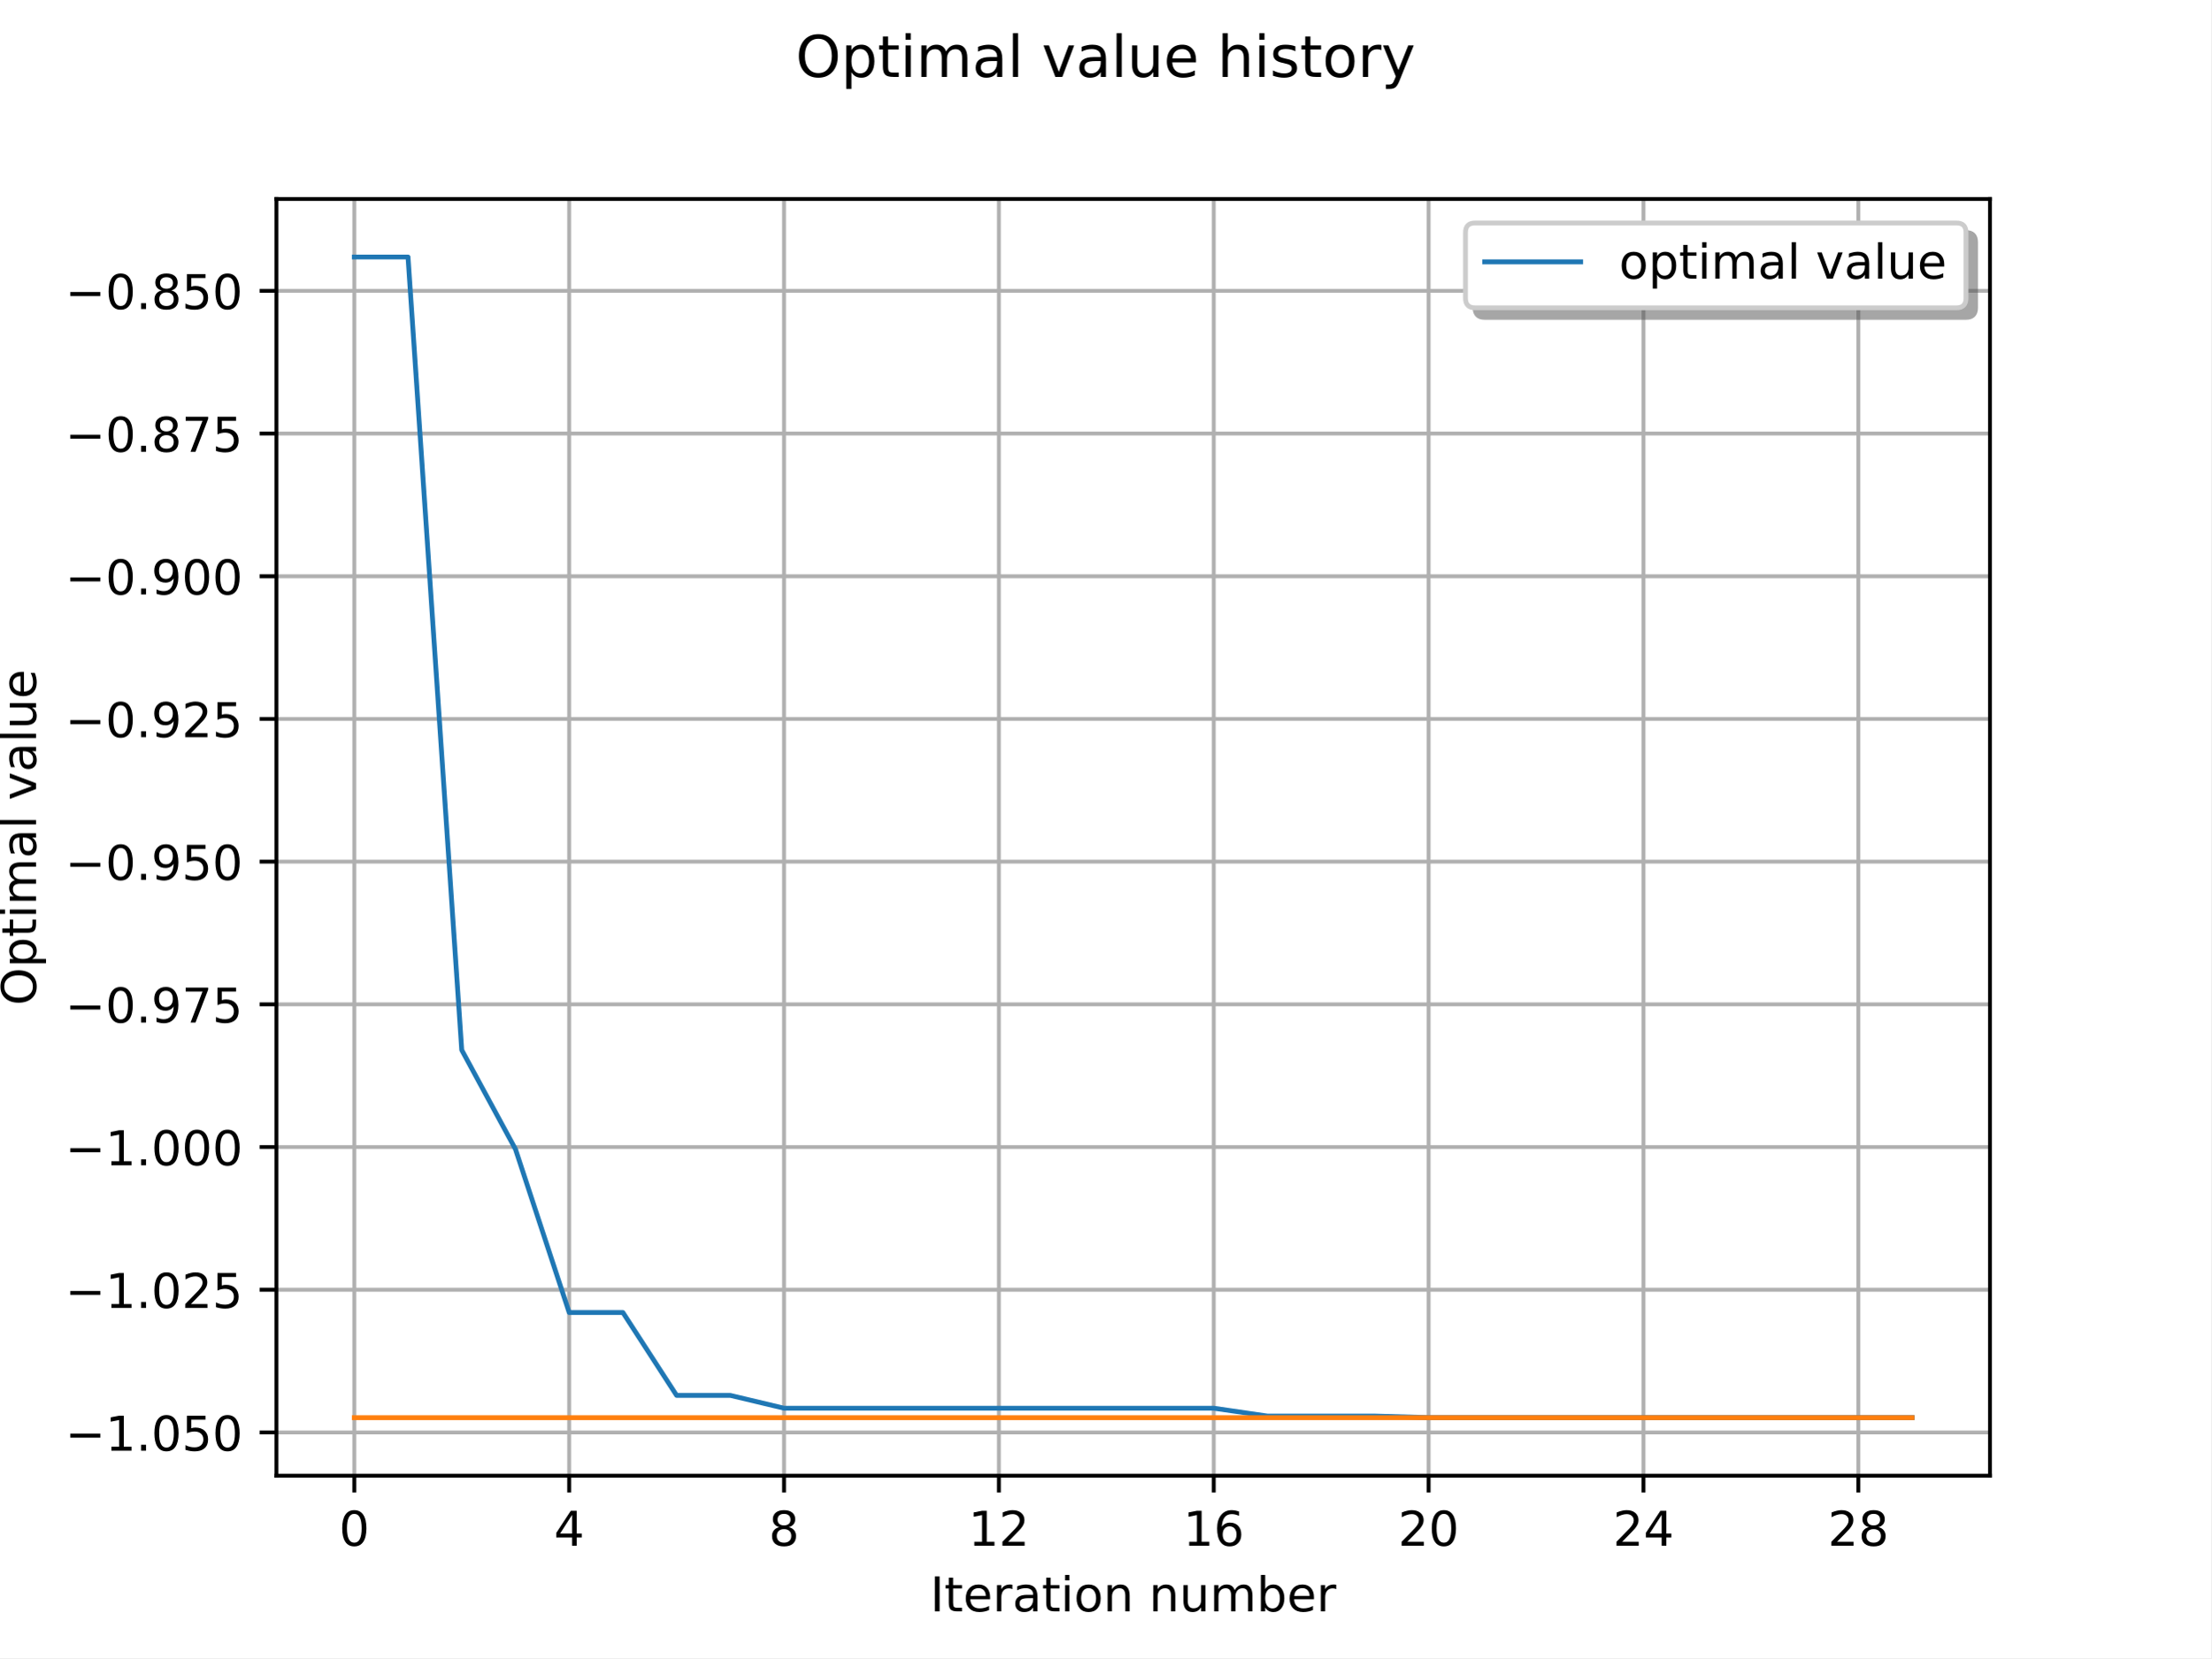
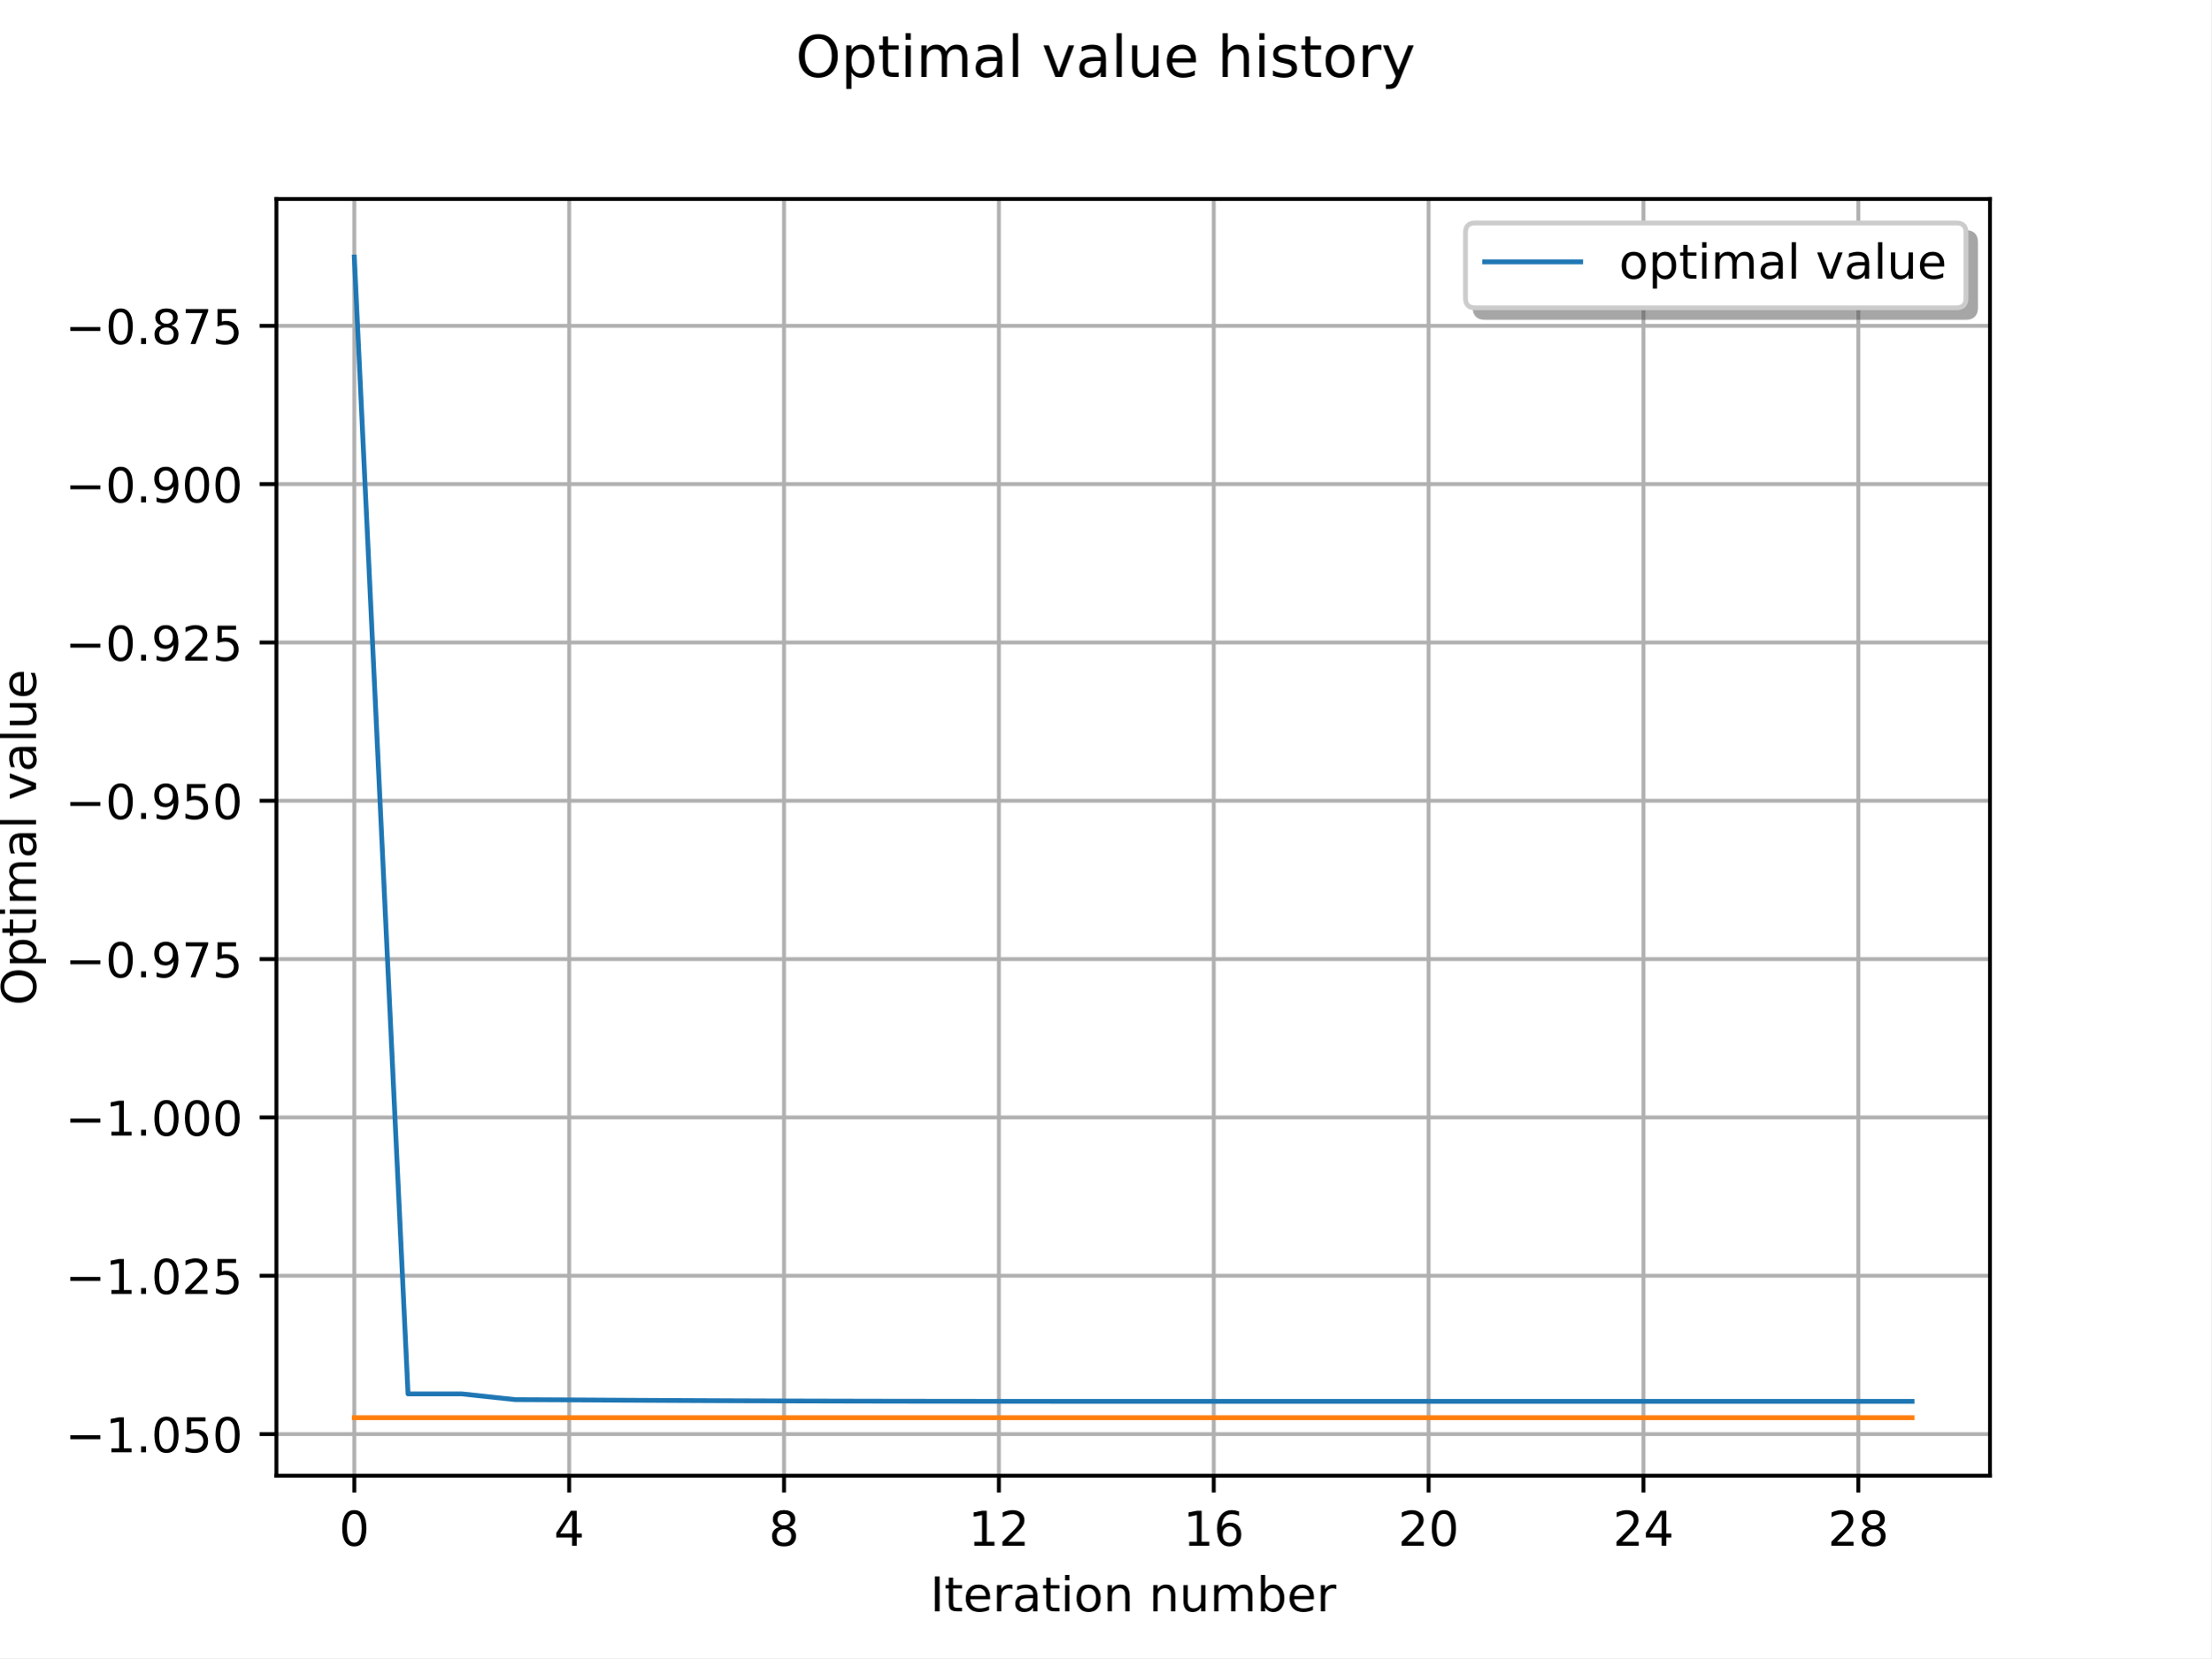
<svg xmlns="http://www.w3.org/2000/svg" xmlns:xlink="http://www.w3.org/1999/xlink" width="460.8pt" height="345.6pt" viewBox="0 0 460.8 345.6" version="1.1">
  <defs>
    <style type="text/css">*{stroke-linejoin: round; stroke-linecap: butt}</style>
  </defs>
  <g id="figure_1">
    <g id="patch_1">
      <path d="M 0 345.6  L 460.8 345.6  L 460.8 0  L 0 0  z " style="fill: #ffffff" />
    </g>
    <g id="axes_1">
      <g id="patch_2">
        <path d="M 57.6 307.584  L 414.72 307.584  L 414.72 41.472  L 57.6 41.472  z " style="fill: #ffffff" />
      </g>
      <g id="matplotlib.axis_1">
        <g id="xtick_1">
          <g id="line2d_1">
            <path d="M 73.833 307.584  L 73.833 41.472  " clip-path="url(#pece686282c)" style="fill: none; stroke: #b0b0b0; stroke-width: 0.8; stroke-linecap: square" />
          </g>
          <g id="line2d_2">
            <defs>
              <path id="m4a92d99fee" d="M 0 0  L 0 3.5  " style="stroke: #000000; stroke-width: 0.8" />
            </defs>
            <g>
              <use xlink:href="#m4a92d99fee" x="73.833" y="307.584" style="stroke: #000000; stroke-width: 0.8" />
            </g>
          </g>
          <g id="text_1">
            <g transform="translate(70.65148 322.1824) scale(0.1 -0.1)">
              <defs>
                <path id="DejaVuSans-30" d="M 2034 4250  Q 1547 4250 1301 3770  Q 1056 3291 1056 2328  Q 1056 1369 1301 889  Q 1547 409 2034 409  Q 2525 409 2770 889  Q 3016 1369 3016 2328  Q 3016 3291 2770 3770  Q 2525 4250 2034 4250  z M 2034 4750  Q 2819 4750 3233 4129  Q 3647 3509 3647 2328  Q 3647 1150 3233 529  Q 2819 -91 2034 -91  Q 1250 -91 836 529  Q 422 1150 422 2328  Q 422 3509 836 4129  Q 1250 4750 2034 4750  z " transform="scale(0.015625)" />
              </defs>
              <use xlink:href="#DejaVuSans-30" />
            </g>
          </g>
        </g>
        <g id="xtick_2">
          <g id="line2d_3">
            <path d="M 118.613 307.584  L 118.613 41.472  " clip-path="url(#pece686282c)" style="fill: none; stroke: #b0b0b0; stroke-width: 0.8; stroke-linecap: square" />
          </g>
          <g id="line2d_4">
            <g>
              <use xlink:href="#m4a92d99fee" x="118.613" y="307.584" style="stroke: #000000; stroke-width: 0.8" />
            </g>
          </g>
          <g id="text_2">
            <g transform="translate(115.4314 322.1824) scale(0.1 -0.1)">
              <defs>
                <path id="DejaVuSans-34" d="M 2419 4116  L 825 1625  L 2419 1625  L 2419 4116  z M 2253 4666  L 3047 4666  L 3047 1625  L 3713 1625  L 3713 1100  L 3047 1100  L 3047 0  L 2419 0  L 2419 1100  L 313 1100  L 313 1709  L 2253 4666  z " transform="scale(0.015625)" />
              </defs>
              <use xlink:href="#DejaVuSans-34" />
            </g>
          </g>
        </g>
        <g id="xtick_3">
          <g id="line2d_5">
            <path d="M 163.393 307.584  L 163.393 41.472  " clip-path="url(#pece686282c)" style="fill: none; stroke: #b0b0b0; stroke-width: 0.8; stroke-linecap: square" />
          </g>
          <g id="line2d_6">
            <g>
              <use xlink:href="#m4a92d99fee" x="163.393" y="307.584" style="stroke: #000000; stroke-width: 0.8" />
            </g>
          </g>
          <g id="text_3">
            <g transform="translate(160.2114 322.1824) scale(0.1 -0.1)">
              <defs>
                <path id="DejaVuSans-38" d="M 2034 2216  Q 1584 2216 1326 1975  Q 1069 1734 1069 1313  Q 1069 891 1326 650  Q 1584 409 2034 409  Q 2484 409 2743 651  Q 3003 894 3003 1313  Q 3003 1734 2745 1975  Q 2488 2216 2034 2216  z M 1403 2484  Q 997 2584 770 2862  Q 544 3141 544 3541  Q 544 4100 942 4425  Q 1341 4750 2034 4750  Q 2731 4750 3128 4425  Q 3525 4100 3525 3541  Q 3525 3141 3298 2862  Q 3072 2584 2669 2484  Q 3125 2378 3379 2068  Q 3634 1759 3634 1313  Q 3634 634 3220 271  Q 2806 -91 2034 -91  Q 1263 -91 848 271  Q 434 634 434 1313  Q 434 1759 690 2068  Q 947 2378 1403 2484  z M 1172 3481  Q 1172 3119 1398 2916  Q 1625 2713 2034 2713  Q 2441 2713 2670 2916  Q 2900 3119 2900 3481  Q 2900 3844 2670 4047  Q 2441 4250 2034 4250  Q 1625 4250 1398 4047  Q 1172 3844 1172 3481  z " transform="scale(0.015625)" />
              </defs>
              <use xlink:href="#DejaVuSans-38" />
            </g>
          </g>
        </g>
        <g id="xtick_4">
          <g id="line2d_7">
            <path d="M 208.173 307.584  L 208.173 41.472  " clip-path="url(#pece686282c)" style="fill: none; stroke: #b0b0b0; stroke-width: 0.8; stroke-linecap: square" />
          </g>
          <g id="line2d_8">
            <g>
              <use xlink:href="#m4a92d99fee" x="208.173" y="307.584" style="stroke: #000000; stroke-width: 0.8" />
            </g>
          </g>
          <g id="text_4">
            <g transform="translate(201.81 322.1824) scale(0.1 -0.1)">
              <defs>
                <path id="DejaVuSans-31" d="M 794 531  L 1825 531  L 1825 4091  L 703 3866  L 703 4441  L 1819 4666  L 2450 4666  L 2450 531  L 3481 531  L 3481 0  L 794 0  L 794 531  z " transform="scale(0.015625)" />
                <path id="DejaVuSans-32" d="M 1228 531  L 3431 531  L 3431 0  L 469 0  L 469 531  Q 828 903 1448 1529  Q 2069 2156 2228 2338  Q 2531 2678 2651 2914  Q 2772 3150 2772 3378  Q 2772 3750 2511 3984  Q 2250 4219 1831 4219  Q 1534 4219 1204 4116  Q 875 4013 500 3803  L 500 4441  Q 881 4594 1212 4672  Q 1544 4750 1819 4750  Q 2544 4750 2975 4387  Q 3406 4025 3406 3419  Q 3406 3131 3298 2873  Q 3191 2616 2906 2266  Q 2828 2175 2409 1742  Q 1991 1309 1228 531  z " transform="scale(0.015625)" />
              </defs>
              <use xlink:href="#DejaVuSans-31" />
              <use xlink:href="#DejaVuSans-32" transform="translate(63.62305 0)" />
            </g>
          </g>
        </g>
        <g id="xtick_5">
          <g id="line2d_9">
            <path d="M 252.952 307.584  L 252.952 41.472  " clip-path="url(#pece686282c)" style="fill: none; stroke: #b0b0b0; stroke-width: 0.8; stroke-linecap: square" />
          </g>
          <g id="line2d_10">
            <g>
              <use xlink:href="#m4a92d99fee" x="252.952" y="307.584" style="stroke: #000000; stroke-width: 0.8" />
            </g>
          </g>
          <g id="text_5">
            <g transform="translate(246.59 322.1824) scale(0.1 -0.1)">
              <defs>
                <path id="DejaVuSans-36" d="M 2113 2584  Q 1688 2584 1439 2293  Q 1191 2003 1191 1497  Q 1191 994 1439 701  Q 1688 409 2113 409  Q 2538 409 2786 701  Q 3034 994 3034 1497  Q 3034 2003 2786 2293  Q 2538 2584 2113 2584  z M 3366 4563  L 3366 3988  Q 3128 4100 2886 4159  Q 2644 4219 2406 4219  Q 1781 4219 1451 3797  Q 1122 3375 1075 2522  Q 1259 2794 1537 2939  Q 1816 3084 2150 3084  Q 2853 3084 3261 2657  Q 3669 2231 3669 1497  Q 3669 778 3244 343  Q 2819 -91 2113 -91  Q 1303 -91 875 529  Q 447 1150 447 2328  Q 447 3434 972 4092  Q 1497 4750 2381 4750  Q 2619 4750 2861 4703  Q 3103 4656 3366 4563  z " transform="scale(0.015625)" />
              </defs>
              <use xlink:href="#DejaVuSans-31" />
              <use xlink:href="#DejaVuSans-36" transform="translate(63.62305 0)" />
            </g>
          </g>
        </g>
        <g id="xtick_6">
          <g id="line2d_11">
            <path d="M 297.732 307.584  L 297.732 41.472  " clip-path="url(#pece686282c)" style="fill: none; stroke: #b0b0b0; stroke-width: 0.8; stroke-linecap: square" />
          </g>
          <g id="line2d_12">
            <g>
              <use xlink:href="#m4a92d99fee" x="297.732" y="307.584" style="stroke: #000000; stroke-width: 0.8" />
            </g>
          </g>
          <g id="text_6">
            <g transform="translate(291.3699 322.1824) scale(0.1 -0.1)">
              <use xlink:href="#DejaVuSans-32" />
              <use xlink:href="#DejaVuSans-30" transform="translate(63.62305 0)" />
            </g>
          </g>
        </g>
        <g id="xtick_7">
          <g id="line2d_13">
            <path d="M 342.512 307.584  L 342.512 41.472  " clip-path="url(#pece686282c)" style="fill: none; stroke: #b0b0b0; stroke-width: 0.8; stroke-linecap: square" />
          </g>
          <g id="line2d_14">
            <g>
              <use xlink:href="#m4a92d99fee" x="342.512" y="307.584" style="stroke: #000000; stroke-width: 0.8" />
            </g>
          </g>
          <g id="text_7">
            <g transform="translate(336.1499 322.1824) scale(0.1 -0.1)">
              <use xlink:href="#DejaVuSans-32" />
              <use xlink:href="#DejaVuSans-34" transform="translate(63.62305 0)" />
            </g>
          </g>
        </g>
        <g id="xtick_8">
          <g id="line2d_15">
            <path d="M 387.292 307.584  L 387.292 41.472  " clip-path="url(#pece686282c)" style="fill: none; stroke: #b0b0b0; stroke-width: 0.8; stroke-linecap: square" />
          </g>
          <g id="line2d_16">
            <g>
              <use xlink:href="#m4a92d99fee" x="387.292" y="307.584" style="stroke: #000000; stroke-width: 0.8" />
            </g>
          </g>
          <g id="text_8">
            <g transform="translate(380.9298 322.1824) scale(0.1 -0.1)">
              <use xlink:href="#DejaVuSans-32" />
              <use xlink:href="#DejaVuSans-38" transform="translate(63.62305 0)" />
            </g>
          </g>
        </g>
        <g id="text_9">
          <g transform="translate(193.8483 335.8606) scale(0.1 -0.1)">
            <defs>
              <path id="DejaVuSans-49" d="M 628 4666  L 1259 4666  L 1259 0  L 628 0  L 628 4666  z " transform="scale(0.015625)" />
              <path id="DejaVuSans-74" d="M 1172 4494  L 1172 3500  L 2356 3500  L 2356 3053  L 1172 3053  L 1172 1153  Q 1172 725 1289 603  Q 1406 481 1766 481  L 2356 481  L 2356 0  L 1766 0  Q 1100 0 847 248  Q 594 497 594 1153  L 594 3053  L 172 3053  L 172 3500  L 594 3500  L 594 4494  L 1172 4494  z " transform="scale(0.015625)" />
              <path id="DejaVuSans-65" d="M 3597 1894  L 3597 1613  L 953 1613  Q 991 1019 1311 708  Q 1631 397 2203 397  Q 2534 397 2845 478  Q 3156 559 3463 722  L 3463 178  Q 3153 47 2828 -22  Q 2503 -91 2169 -91  Q 1331 -91 842 396  Q 353 884 353 1716  Q 353 2575 817 3079  Q 1281 3584 2069 3584  Q 2775 3584 3186 3129  Q 3597 2675 3597 1894  z M 3022 2063  Q 3016 2534 2758 2815  Q 2500 3097 2075 3097  Q 1594 3097 1305 2825  Q 1016 2553 972 2059  L 3022 2063  z " transform="scale(0.015625)" />
              <path id="DejaVuSans-72" d="M 2631 2963  Q 2534 3019 2420 3045  Q 2306 3072 2169 3072  Q 1681 3072 1420 2755  Q 1159 2438 1159 1844  L 1159 0  L 581 0  L 581 3500  L 1159 3500  L 1159 2956  Q 1341 3275 1631 3429  Q 1922 3584 2338 3584  Q 2397 3584 2469 3576  Q 2541 3569 2628 3553  L 2631 2963  z " transform="scale(0.015625)" />
              <path id="DejaVuSans-61" d="M 2194 1759  Q 1497 1759 1228 1600  Q 959 1441 959 1056  Q 959 750 1161 570  Q 1363 391 1709 391  Q 2188 391 2477 730  Q 2766 1069 2766 1631  L 2766 1759  L 2194 1759  z M 3341 1997  L 3341 0  L 2766 0  L 2766 531  Q 2569 213 2275 61  Q 1981 -91 1556 -91  Q 1019 -91 701 211  Q 384 513 384 1019  Q 384 1609 779 1909  Q 1175 2209 1959 2209  L 2766 2209  L 2766 2266  Q 2766 2663 2505 2880  Q 2244 3097 1772 3097  Q 1472 3097 1187 3025  Q 903 2953 641 2809  L 641 3341  Q 956 3463 1253 3523  Q 1550 3584 1831 3584  Q 2591 3584 2966 3190  Q 3341 2797 3341 1997  z " transform="scale(0.015625)" />
              <path id="DejaVuSans-69" d="M 603 3500  L 1178 3500  L 1178 0  L 603 0  L 603 3500  z M 603 4863  L 1178 4863  L 1178 4134  L 603 4134  L 603 4863  z " transform="scale(0.015625)" />
              <path id="DejaVuSans-6f" d="M 1959 3097  Q 1497 3097 1228 2736  Q 959 2375 959 1747  Q 959 1119 1226 758  Q 1494 397 1959 397  Q 2419 397 2687 759  Q 2956 1122 2956 1747  Q 2956 2369 2687 2733  Q 2419 3097 1959 3097  z M 1959 3584  Q 2709 3584 3137 3096  Q 3566 2609 3566 1747  Q 3566 888 3137 398  Q 2709 -91 1959 -91  Q 1206 -91 779 398  Q 353 888 353 1747  Q 353 2609 779 3096  Q 1206 3584 1959 3584  z " transform="scale(0.015625)" />
              <path id="DejaVuSans-6e" d="M 3513 2113  L 3513 0  L 2938 0  L 2938 2094  Q 2938 2591 2744 2837  Q 2550 3084 2163 3084  Q 1697 3084 1428 2787  Q 1159 2491 1159 1978  L 1159 0  L 581 0  L 581 3500  L 1159 3500  L 1159 2956  Q 1366 3272 1645 3428  Q 1925 3584 2291 3584  Q 2894 3584 3203 3211  Q 3513 2838 3513 2113  z " transform="scale(0.015625)" />
              <path id="DejaVuSans-20" transform="scale(0.015625)" />
              <path id="DejaVuSans-75" d="M 544 1381  L 544 3500  L 1119 3500  L 1119 1403  Q 1119 906 1312 657  Q 1506 409 1894 409  Q 2359 409 2629 706  Q 2900 1003 2900 1516  L 2900 3500  L 3475 3500  L 3475 0  L 2900 0  L 2900 538  Q 2691 219 2414 64  Q 2138 -91 1772 -91  Q 1169 -91 856 284  Q 544 659 544 1381  z M 1991 3584  L 1991 3584  z " transform="scale(0.015625)" />
              <path id="DejaVuSans-6d" d="M 3328 2828  Q 3544 3216 3844 3400  Q 4144 3584 4550 3584  Q 5097 3584 5394 3201  Q 5691 2819 5691 2113  L 5691 0  L 5113 0  L 5113 2094  Q 5113 2597 4934 2840  Q 4756 3084 4391 3084  Q 3944 3084 3684 2787  Q 3425 2491 3425 1978  L 3425 0  L 2847 0  L 2847 2094  Q 2847 2600 2669 2842  Q 2491 3084 2119 3084  Q 1678 3084 1418 2786  Q 1159 2488 1159 1978  L 1159 0  L 581 0  L 581 3500  L 1159 3500  L 1159 2956  Q 1356 3278 1631 3431  Q 1906 3584 2284 3584  Q 2666 3584 2933 3390  Q 3200 3197 3328 2828  z " transform="scale(0.015625)" />
              <path id="DejaVuSans-62" d="M 3116 1747  Q 3116 2381 2855 2742  Q 2594 3103 2138 3103  Q 1681 3103 1420 2742  Q 1159 2381 1159 1747  Q 1159 1113 1420 752  Q 1681 391 2138 391  Q 2594 391 2855 752  Q 3116 1113 3116 1747  z M 1159 2969  Q 1341 3281 1617 3432  Q 1894 3584 2278 3584  Q 2916 3584 3314 3078  Q 3713 2572 3713 1747  Q 3713 922 3314 415  Q 2916 -91 2278 -91  Q 1894 -91 1617 61  Q 1341 213 1159 525  L 1159 0  L 581 0  L 581 4863  L 1159 4863  L 1159 2969  z " transform="scale(0.015625)" />
            </defs>
            <use xlink:href="#DejaVuSans-49" />
            <use xlink:href="#DejaVuSans-74" transform="translate(29.49219 0)" />
            <use xlink:href="#DejaVuSans-65" transform="translate(68.70117 0)" />
            <use xlink:href="#DejaVuSans-72" transform="translate(130.2246 0)" />
            <use xlink:href="#DejaVuSans-61" transform="translate(171.3379 0)" />
            <use xlink:href="#DejaVuSans-74" transform="translate(232.6172 0)" />
            <use xlink:href="#DejaVuSans-69" transform="translate(271.8262 0)" />
            <use xlink:href="#DejaVuSans-6f" transform="translate(299.6094 0)" />
            <use xlink:href="#DejaVuSans-6e" transform="translate(360.791 0)" />
            <use xlink:href="#DejaVuSans-20" transform="translate(424.1699 0)" />
            <use xlink:href="#DejaVuSans-6e" transform="translate(455.957 0)" />
            <use xlink:href="#DejaVuSans-75" transform="translate(519.3359 0)" />
            <use xlink:href="#DejaVuSans-6d" transform="translate(582.7148 0)" />
            <use xlink:href="#DejaVuSans-62" transform="translate(680.127 0)" />
            <use xlink:href="#DejaVuSans-65" transform="translate(743.6035 0)" />
            <use xlink:href="#DejaVuSans-72" transform="translate(805.127 0)" />
          </g>
        </g>
      </g>
      <g id="matplotlib.axis_2">
        <g id="ytick_1">
          <g id="line2d_17">
-             <path d="M 57.6 298.57  L 414.72 298.57  " clip-path="url(#pece686282c)" style="fill: none; stroke: #b0b0b0; stroke-width: 0.8; stroke-linecap: square" />
+             <path d="M 57.6 298.907  L 414.72 298.907  " clip-path="url(#pece686282c)" style="fill: none; stroke: #b0b0b0; stroke-width: 0.8; stroke-linecap: square" />
          </g>
          <g id="line2d_18">
            <defs>
              <path id="mb3cb5c074b" d="M 0 0  L -3.5 0  " style="stroke: #000000; stroke-width: 0.8" />
            </defs>
            <g>
-               <use xlink:href="#mb3cb5c074b" x="57.6" y="298.57" style="stroke: #000000; stroke-width: 0.8" />
+               <use xlink:href="#mb3cb5c074b" x="57.6" y="298.907" style="stroke: #000000; stroke-width: 0.8" />
            </g>
          </g>
          <g id="text_10">
-             <g transform="translate(13.59219 302.3692) scale(0.1 -0.1)">
+             <g transform="translate(13.59219 302.7065) scale(0.1 -0.1)">
              <defs>
                <path id="DejaVuSans-2212" d="M 678 2272  L 4684 2272  L 4684 1741  L 678 1741  L 678 2272  z " transform="scale(0.015625)" />
                <path id="DejaVuSans-2e" d="M 684 794  L 1344 794  L 1344 0  L 684 0  L 684 794  z " transform="scale(0.015625)" />
                <path id="DejaVuSans-35" d="M 691 4666  L 3169 4666  L 3169 4134  L 1269 4134  L 1269 2991  Q 1406 3038 1543 3061  Q 1681 3084 1819 3084  Q 2600 3084 3056 2656  Q 3513 2228 3513 1497  Q 3513 744 3044 326  Q 2575 -91 1722 -91  Q 1428 -91 1123 -41  Q 819 9 494 109  L 494 744  Q 775 591 1075 516  Q 1375 441 1709 441  Q 2250 441 2565 725  Q 2881 1009 2881 1497  Q 2881 1984 2565 2268  Q 2250 2553 1709 2553  Q 1456 2553 1204 2497  Q 953 2441 691 2322  L 691 4666  z " transform="scale(0.015625)" />
              </defs>
              <use xlink:href="#DejaVuSans-2212" />
              <use xlink:href="#DejaVuSans-31" transform="translate(83.78906 0)" />
              <use xlink:href="#DejaVuSans-2e" transform="translate(147.4121 0)" />
              <use xlink:href="#DejaVuSans-30" transform="translate(179.1992 0)" />
              <use xlink:href="#DejaVuSans-35" transform="translate(242.8223 0)" />
              <use xlink:href="#DejaVuSans-30" transform="translate(306.4453 0)" />
            </g>
          </g>
        </g>
        <g id="ytick_2">
          <g id="line2d_19">
-             <path d="M 57.6 268.825  L 414.72 268.825  " clip-path="url(#pece686282c)" style="fill: none; stroke: #b0b0b0; stroke-width: 0.8; stroke-linecap: square" />
+             <path d="M 57.6 265.907  L 414.72 265.907  " clip-path="url(#pece686282c)" style="fill: none; stroke: #b0b0b0; stroke-width: 0.8; stroke-linecap: square" />
          </g>
          <g id="line2d_20">
            <g>
-               <use xlink:href="#mb3cb5c074b" x="57.6" y="268.825" style="stroke: #000000; stroke-width: 0.8" />
+               <use xlink:href="#mb3cb5c074b" x="57.6" y="265.907" style="stroke: #000000; stroke-width: 0.8" />
            </g>
          </g>
          <g id="text_11">
-             <g transform="translate(13.59219 272.6247) scale(0.1 -0.1)">
+             <g transform="translate(13.59219 269.7063) scale(0.1 -0.1)">
              <use xlink:href="#DejaVuSans-2212" />
              <use xlink:href="#DejaVuSans-31" transform="translate(83.78906 0)" />
              <use xlink:href="#DejaVuSans-2e" transform="translate(147.4121 0)" />
              <use xlink:href="#DejaVuSans-30" transform="translate(179.1992 0)" />
              <use xlink:href="#DejaVuSans-32" transform="translate(242.8223 0)" />
              <use xlink:href="#DejaVuSans-35" transform="translate(306.4453 0)" />
            </g>
          </g>
        </g>
        <g id="ytick_3">
          <g id="line2d_21">
-             <path d="M 57.6 239.081  L 414.72 239.081  " clip-path="url(#pece686282c)" style="fill: none; stroke: #b0b0b0; stroke-width: 0.8; stroke-linecap: square" />
+             <path d="M 57.6 232.907  L 414.72 232.907  " clip-path="url(#pece686282c)" style="fill: none; stroke: #b0b0b0; stroke-width: 0.8; stroke-linecap: square" />
          </g>
          <g id="line2d_22">
            <g>
-               <use xlink:href="#mb3cb5c074b" x="57.6" y="239.081" style="stroke: #000000; stroke-width: 0.8" />
+               <use xlink:href="#mb3cb5c074b" x="57.6" y="232.907" style="stroke: #000000; stroke-width: 0.8" />
            </g>
          </g>
          <g id="text_12">
-             <g transform="translate(13.59219 242.8802) scale(0.1 -0.1)">
+             <g transform="translate(13.59219 236.7061) scale(0.1 -0.1)">
              <use xlink:href="#DejaVuSans-2212" />
              <use xlink:href="#DejaVuSans-31" transform="translate(83.78906 0)" />
              <use xlink:href="#DejaVuSans-2e" transform="translate(147.4121 0)" />
              <use xlink:href="#DejaVuSans-30" transform="translate(179.1992 0)" />
              <use xlink:href="#DejaVuSans-30" transform="translate(242.8223 0)" />
              <use xlink:href="#DejaVuSans-30" transform="translate(306.4453 0)" />
            </g>
          </g>
        </g>
        <g id="ytick_4">
          <g id="line2d_23">
-             <path d="M 57.6 209.336  L 414.72 209.336  " clip-path="url(#pece686282c)" style="fill: none; stroke: #b0b0b0; stroke-width: 0.8; stroke-linecap: square" />
+             <path d="M 57.6 199.907  L 414.72 199.907  " clip-path="url(#pece686282c)" style="fill: none; stroke: #b0b0b0; stroke-width: 0.8; stroke-linecap: square" />
          </g>
          <g id="line2d_24">
            <g>
-               <use xlink:href="#mb3cb5c074b" x="57.6" y="209.336" style="stroke: #000000; stroke-width: 0.8" />
+               <use xlink:href="#mb3cb5c074b" x="57.6" y="199.907" style="stroke: #000000; stroke-width: 0.8" />
            </g>
          </g>
          <g id="text_13">
-             <g transform="translate(13.59219 213.1357) scale(0.1 -0.1)">
+             <g transform="translate(13.59219 203.706) scale(0.1 -0.1)">
              <defs>
                <path id="DejaVuSans-39" d="M 703 97  L 703 672  Q 941 559 1184 500  Q 1428 441 1663 441  Q 2288 441 2617 861  Q 2947 1281 2994 2138  Q 2813 1869 2534 1725  Q 2256 1581 1919 1581  Q 1219 1581 811 2004  Q 403 2428 403 3163  Q 403 3881 828 4315  Q 1253 4750 1959 4750  Q 2769 4750 3195 4129  Q 3622 3509 3622 2328  Q 3622 1225 3098 567  Q 2575 -91 1691 -91  Q 1453 -91 1209 -44  Q 966 3 703 97  z M 1959 2075  Q 2384 2075 2632 2365  Q 2881 2656 2881 3163  Q 2881 3666 2632 3958  Q 2384 4250 1959 4250  Q 1534 4250 1286 3958  Q 1038 3666 1038 3163  Q 1038 2656 1286 2365  Q 1534 2075 1959 2075  z " transform="scale(0.015625)" />
                <path id="DejaVuSans-37" d="M 525 4666  L 3525 4666  L 3525 4397  L 1831 0  L 1172 0  L 2766 4134  L 525 4134  L 525 4666  z " transform="scale(0.015625)" />
              </defs>
              <use xlink:href="#DejaVuSans-2212" />
              <use xlink:href="#DejaVuSans-30" transform="translate(83.78906 0)" />
              <use xlink:href="#DejaVuSans-2e" transform="translate(147.4121 0)" />
              <use xlink:href="#DejaVuSans-39" transform="translate(179.1992 0)" />
              <use xlink:href="#DejaVuSans-37" transform="translate(242.8223 0)" />
              <use xlink:href="#DejaVuSans-35" transform="translate(306.4453 0)" />
            </g>
          </g>
        </g>
        <g id="ytick_5">
          <g id="line2d_25">
-             <path d="M 57.6 179.592  L 414.72 179.592  " clip-path="url(#pece686282c)" style="fill: none; stroke: #b0b0b0; stroke-width: 0.8; stroke-linecap: square" />
+             <path d="M 57.6 166.907  L 414.72 166.907  " clip-path="url(#pece686282c)" style="fill: none; stroke: #b0b0b0; stroke-width: 0.8; stroke-linecap: square" />
          </g>
          <g id="line2d_26">
            <g>
-               <use xlink:href="#mb3cb5c074b" x="57.6" y="179.592" style="stroke: #000000; stroke-width: 0.8" />
+               <use xlink:href="#mb3cb5c074b" x="57.6" y="166.907" style="stroke: #000000; stroke-width: 0.8" />
            </g>
          </g>
          <g id="text_14">
-             <g transform="translate(13.59219 183.3912) scale(0.1 -0.1)">
+             <g transform="translate(13.59219 170.7058) scale(0.1 -0.1)">
              <use xlink:href="#DejaVuSans-2212" />
              <use xlink:href="#DejaVuSans-30" transform="translate(83.78906 0)" />
              <use xlink:href="#DejaVuSans-2e" transform="translate(147.4121 0)" />
              <use xlink:href="#DejaVuSans-39" transform="translate(179.1992 0)" />
              <use xlink:href="#DejaVuSans-35" transform="translate(242.8223 0)" />
              <use xlink:href="#DejaVuSans-30" transform="translate(306.4453 0)" />
            </g>
          </g>
        </g>
        <g id="ytick_6">
          <g id="line2d_27">
-             <path d="M 57.6 149.847  L 414.72 149.847  " clip-path="url(#pece686282c)" style="fill: none; stroke: #b0b0b0; stroke-width: 0.8; stroke-linecap: square" />
+             <path d="M 57.6 133.906  L 414.72 133.906  " clip-path="url(#pece686282c)" style="fill: none; stroke: #b0b0b0; stroke-width: 0.8; stroke-linecap: square" />
          </g>
          <g id="line2d_28">
            <g>
-               <use xlink:href="#mb3cb5c074b" x="57.6" y="149.847" style="stroke: #000000; stroke-width: 0.8" />
+               <use xlink:href="#mb3cb5c074b" x="57.6" y="133.906" style="stroke: #000000; stroke-width: 0.8" />
            </g>
          </g>
          <g id="text_15">
-             <g transform="translate(13.59219 153.6467) scale(0.1 -0.1)">
+             <g transform="translate(13.59219 137.7056) scale(0.1 -0.1)">
              <use xlink:href="#DejaVuSans-2212" />
              <use xlink:href="#DejaVuSans-30" transform="translate(83.78906 0)" />
              <use xlink:href="#DejaVuSans-2e" transform="translate(147.4121 0)" />
              <use xlink:href="#DejaVuSans-39" transform="translate(179.1992 0)" />
              <use xlink:href="#DejaVuSans-32" transform="translate(242.8223 0)" />
              <use xlink:href="#DejaVuSans-35" transform="translate(306.4453 0)" />
            </g>
          </g>
        </g>
        <g id="ytick_7">
          <g id="line2d_29">
-             <path d="M 57.6 120.103  L 414.72 120.103  " clip-path="url(#pece686282c)" style="fill: none; stroke: #b0b0b0; stroke-width: 0.8; stroke-linecap: square" />
+             <path d="M 57.6 100.906  L 414.72 100.906  " clip-path="url(#pece686282c)" style="fill: none; stroke: #b0b0b0; stroke-width: 0.8; stroke-linecap: square" />
          </g>
          <g id="line2d_30">
            <g>
-               <use xlink:href="#mb3cb5c074b" x="57.6" y="120.103" style="stroke: #000000; stroke-width: 0.8" />
+               <use xlink:href="#mb3cb5c074b" x="57.6" y="100.906" style="stroke: #000000; stroke-width: 0.8" />
            </g>
          </g>
          <g id="text_16">
-             <g transform="translate(13.59219 123.9022) scale(0.1 -0.1)">
+             <g transform="translate(13.59219 104.7054) scale(0.1 -0.1)">
              <use xlink:href="#DejaVuSans-2212" />
              <use xlink:href="#DejaVuSans-30" transform="translate(83.78906 0)" />
              <use xlink:href="#DejaVuSans-2e" transform="translate(147.4121 0)" />
              <use xlink:href="#DejaVuSans-39" transform="translate(179.1992 0)" />
              <use xlink:href="#DejaVuSans-30" transform="translate(242.8223 0)" />
              <use xlink:href="#DejaVuSans-30" transform="translate(306.4453 0)" />
            </g>
          </g>
        </g>
        <g id="ytick_8">
          <g id="line2d_31">
-             <path d="M 57.6 90.358  L 414.72 90.358  " clip-path="url(#pece686282c)" style="fill: none; stroke: #b0b0b0; stroke-width: 0.8; stroke-linecap: square" />
+             <path d="M 57.6 67.906  L 414.72 67.906  " clip-path="url(#pece686282c)" style="fill: none; stroke: #b0b0b0; stroke-width: 0.8; stroke-linecap: square" />
          </g>
          <g id="line2d_32">
            <g>
-               <use xlink:href="#mb3cb5c074b" x="57.6" y="90.358" style="stroke: #000000; stroke-width: 0.8" />
+               <use xlink:href="#mb3cb5c074b" x="57.6" y="67.906" style="stroke: #000000; stroke-width: 0.8" />
            </g>
          </g>
          <g id="text_17">
-             <g transform="translate(13.59219 94.15767) scale(0.1 -0.1)">
+             <g transform="translate(13.59219 71.70526) scale(0.1 -0.1)">
              <use xlink:href="#DejaVuSans-2212" />
              <use xlink:href="#DejaVuSans-30" transform="translate(83.78906 0)" />
              <use xlink:href="#DejaVuSans-2e" transform="translate(147.4121 0)" />
              <use xlink:href="#DejaVuSans-38" transform="translate(179.1992 0)" />
              <use xlink:href="#DejaVuSans-37" transform="translate(242.8223 0)" />
              <use xlink:href="#DejaVuSans-35" transform="translate(306.4453 0)" />
            </g>
          </g>
        </g>
-         <g id="ytick_9">
-           <g id="line2d_33">
-             <path d="M 57.6 60.614  L 414.72 60.614  " clip-path="url(#pece686282c)" style="fill: none; stroke: #b0b0b0; stroke-width: 0.8; stroke-linecap: square" />
-           </g>
-           <g id="line2d_34">
-             <g>
-               <use xlink:href="#mb3cb5c074b" x="57.6" y="60.614" style="stroke: #000000; stroke-width: 0.8" />
-             </g>
-           </g>
-           <g id="text_18">
-             <g transform="translate(13.59219 64.41318) scale(0.1 -0.1)">
-               <use xlink:href="#DejaVuSans-2212" />
-               <use xlink:href="#DejaVuSans-30" transform="translate(83.78906 0)" />
-               <use xlink:href="#DejaVuSans-2e" transform="translate(147.4121 0)" />
-               <use xlink:href="#DejaVuSans-38" transform="translate(179.1992 0)" />
-               <use xlink:href="#DejaVuSans-35" transform="translate(242.8223 0)" />
-               <use xlink:href="#DejaVuSans-30" transform="translate(306.4453 0)" />
-             </g>
-           </g>
-         </g>
-         <g id="text_19">
+         <g id="text_18">
          <g transform="translate(7.5125 209.5577) rotate(-90) scale(0.1 -0.1)">
            <defs>
              <path id="DejaVuSans-4f" d="M 2522 4238  Q 1834 4238 1429 3725  Q 1025 3213 1025 2328  Q 1025 1447 1429 934  Q 1834 422 2522 422  Q 3209 422 3611 934  Q 4013 1447 4013 2328  Q 4013 3213 3611 3725  Q 3209 4238 2522 4238  z M 2522 4750  Q 3503 4750 4090 4092  Q 4678 3434 4678 2328  Q 4678 1225 4090 567  Q 3503 -91 2522 -91  Q 1538 -91 948 565  Q 359 1222 359 2328  Q 359 3434 948 4092  Q 1538 4750 2522 4750  z " transform="scale(0.015625)" />
              <path id="DejaVuSans-70" d="M 1159 525  L 1159 -1331  L 581 -1331  L 581 3500  L 1159 3500  L 1159 2969  Q 1341 3281 1617 3432  Q 1894 3584 2278 3584  Q 2916 3584 3314 3078  Q 3713 2572 3713 1747  Q 3713 922 3314 415  Q 2916 -91 2278 -91  Q 1894 -91 1617 61  Q 1341 213 1159 525  z M 3116 1747  Q 3116 2381 2855 2742  Q 2594 3103 2138 3103  Q 1681 3103 1420 2742  Q 1159 2381 1159 1747  Q 1159 1113 1420 752  Q 1681 391 2138 391  Q 2594 391 2855 752  Q 3116 1113 3116 1747  z " transform="scale(0.015625)" />
              <path id="DejaVuSans-6c" d="M 603 4863  L 1178 4863  L 1178 0  L 603 0  L 603 4863  z " transform="scale(0.015625)" />
              <path id="DejaVuSans-76" d="M 191 3500  L 800 3500  L 1894 563  L 2988 3500  L 3597 3500  L 2284 0  L 1503 0  L 191 3500  z " transform="scale(0.015625)" />
            </defs>
            <use xlink:href="#DejaVuSans-4f" />
            <use xlink:href="#DejaVuSans-70" transform="translate(78.71094 0)" />
            <use xlink:href="#DejaVuSans-74" transform="translate(142.1875 0)" />
            <use xlink:href="#DejaVuSans-69" transform="translate(181.3965 0)" />
            <use xlink:href="#DejaVuSans-6d" transform="translate(209.1797 0)" />
            <use xlink:href="#DejaVuSans-61" transform="translate(306.5918 0)" />
            <use xlink:href="#DejaVuSans-6c" transform="translate(367.8711 0)" />
            <use xlink:href="#DejaVuSans-20" transform="translate(395.6543 0)" />
            <use xlink:href="#DejaVuSans-76" transform="translate(427.4414 0)" />
            <use xlink:href="#DejaVuSans-61" transform="translate(486.6211 0)" />
            <use xlink:href="#DejaVuSans-6c" transform="translate(547.9004 0)" />
            <use xlink:href="#DejaVuSans-75" transform="translate(575.6836 0)" />
            <use xlink:href="#DejaVuSans-65" transform="translate(639.0625 0)" />
          </g>
        </g>
      </g>
-       <g id="line2d_35">
-         <path d="M 73.833 53.568  L 85.028 53.568  L 96.223 218.857  L 107.418 239.523  L 118.613 273.567  L 129.808 273.567  L 141.003 290.845  L 152.198 290.845  L 163.393 293.517  L 174.588 293.517  L 185.783 293.517  L 196.978 293.517  L 208.173 293.517  L 219.368 293.517  L 230.563 293.517  L 241.757 293.517  L 252.952 293.517  L 264.147 295.156  L 275.342 295.156  L 286.537 295.156  L 297.732 295.473  L 308.927 295.473  L 320.122 295.473  L 331.317 295.473  L 342.512 295.473  L 353.707 295.473  L 364.902 295.473  L 376.097 295.473  L 387.292 295.473  L 398.487 295.473  " clip-path="url(#pece686282c)" style="fill: none; stroke: #1f77b4; stroke-linecap: square" />
-       </g>
-       <g id="line2d_36">
+       <g id="line2d_33">
+         <path d="M 73.833 53.568  L 85.028 290.531  L 96.223 290.531  L 107.418 291.733  L 118.613 291.785  L 129.808 291.851  L 141.003 291.911  L 152.198 291.963  L 163.393 292.003  L 174.588 292.032  L 185.783 292.055  L 196.978 292.068  L 208.173 292.081  L 219.368 292.084  L 230.563 292.085  L 241.757 292.085  L 252.952 292.085  L 264.147 292.085  L 275.342 292.085  L 286.537 292.085  L 297.732 292.085  L 308.927 292.085  L 320.122 292.085  L 331.317 292.085  L 342.512 292.085  L 353.707 292.085  L 364.902 292.085  L 376.097 292.085  L 387.292 292.085  L 398.487 292.085  " clip-path="url(#pece686282c)" style="fill: none; stroke: #1f77b4; stroke-linecap: square" />
+       </g>
+       <g id="line2d_34">
        <path d="M 73.833 295.488  L 398.487 295.488  " clip-path="url(#pece686282c)" style="fill: none; stroke: #ff7f0e; stroke-linecap: square" />
      </g>
      <g id="patch_3">
        <path d="M 57.6 307.584  L 57.6 41.472  " style="fill: none; stroke: #000000; stroke-width: 0.8; stroke-linejoin: miter; stroke-linecap: square" />
      </g>
      <g id="patch_4">
        <path d="M 414.72 307.584  L 414.72 41.472  " style="fill: none; stroke: #000000; stroke-width: 0.8; stroke-linejoin: miter; stroke-linecap: square" />
      </g>
      <g id="patch_5">
        <path d="M 57.6 307.584  L 414.72 307.584  " style="fill: none; stroke: #000000; stroke-width: 0.8; stroke-linejoin: miter; stroke-linecap: square" />
      </g>
      <g id="patch_6">
        <path d="M 57.6 41.472  L 414.72 41.472  " style="fill: none; stroke: #000000; stroke-width: 0.8; stroke-linejoin: miter; stroke-linecap: square" />
      </g>
      <g id="legend_1">
        <g id="patch_7">
          <path d="M 309.414 66.15  L 409.72 66.15  Q 411.72 66.15 411.72 64.15  L 411.72 50.472  Q 411.72 48.472 409.72 48.472  L 309.414 48.472  Q 307.414 48.472 307.414 50.472  L 307.414 64.15  Q 307.414 66.15 309.414 66.15  z " style="fill: #4d4d4d; opacity: 0.5; stroke: #4d4d4d; stroke-linejoin: miter" />
        </g>
        <g id="patch_8">
          <path d="M 307.414 64.15  L 407.72 64.15  Q 409.72 64.15 409.72 62.15  L 409.72 48.472  Q 409.72 46.472 407.72 46.472  L 307.414 46.472  Q 305.414 46.472 305.414 48.472  L 305.414 62.15  Q 305.414 64.15 307.414 64.15  z " style="fill: #ffffff; stroke: #cccccc; stroke-linejoin: miter" />
        </g>
-         <g id="line2d_37">
+         <g id="line2d_35">
          <path d="M 309.414 54.57  L 319.414 54.57  L 329.414 54.57  " style="fill: none; stroke: #1f77b4; stroke-linecap: square" />
        </g>
-         <g id="text_20">
+         <g id="text_19">
          <g transform="translate(337.4137 58.07044) scale(0.1 -0.1)">
            <use xlink:href="#DejaVuSans-6f" />
            <use xlink:href="#DejaVuSans-70" transform="translate(61.18164 0)" />
            <use xlink:href="#DejaVuSans-74" transform="translate(124.6582 0)" />
            <use xlink:href="#DejaVuSans-69" transform="translate(163.8672 0)" />
            <use xlink:href="#DejaVuSans-6d" transform="translate(191.6504 0)" />
            <use xlink:href="#DejaVuSans-61" transform="translate(289.0625 0)" />
            <use xlink:href="#DejaVuSans-6c" transform="translate(350.3418 0)" />
            <use xlink:href="#DejaVuSans-20" transform="translate(378.125 0)" />
            <use xlink:href="#DejaVuSans-76" transform="translate(409.9121 0)" />
            <use xlink:href="#DejaVuSans-61" transform="translate(469.0918 0)" />
            <use xlink:href="#DejaVuSans-6c" transform="translate(530.3711 0)" />
            <use xlink:href="#DejaVuSans-75" transform="translate(558.1543 0)" />
            <use xlink:href="#DejaVuSans-65" transform="translate(621.5332 0)" />
          </g>
        </g>
      </g>
    </g>
-     <g id="text_21">
+     <g id="text_20">
      <g transform="translate(165.8212 16.03013) scale(0.12 -0.12)">
        <defs>
          <path id="DejaVuSans-68" d="M 3513 2113  L 3513 0  L 2938 0  L 2938 2094  Q 2938 2591 2744 2837  Q 2550 3084 2163 3084  Q 1697 3084 1428 2787  Q 1159 2491 1159 1978  L 1159 0  L 581 0  L 581 4863  L 1159 4863  L 1159 2956  Q 1366 3272 1645 3428  Q 1925 3584 2291 3584  Q 2894 3584 3203 3211  Q 3513 2838 3513 2113  z " transform="scale(0.015625)" />
          <path id="DejaVuSans-73" d="M 2834 3397  L 2834 2853  Q 2591 2978 2328 3040  Q 2066 3103 1784 3103  Q 1356 3103 1142 2972  Q 928 2841 928 2578  Q 928 2378 1081 2264  Q 1234 2150 1697 2047  L 1894 2003  Q 2506 1872 2764 1633  Q 3022 1394 3022 966  Q 3022 478 2636 193  Q 2250 -91 1575 -91  Q 1294 -91 989 -36  Q 684 19 347 128  L 347 722  Q 666 556 975 473  Q 1284 391 1588 391  Q 1994 391 2212 530  Q 2431 669 2431 922  Q 2431 1156 2273 1281  Q 2116 1406 1581 1522  L 1381 1569  Q 847 1681 609 1914  Q 372 2147 372 2553  Q 372 3047 722 3315  Q 1072 3584 1716 3584  Q 2034 3584 2315 3537  Q 2597 3491 2834 3397  z " transform="scale(0.015625)" />
          <path id="DejaVuSans-79" d="M 2059 -325  Q 1816 -950 1584 -1140  Q 1353 -1331 966 -1331  L 506 -1331  L 506 -850  L 844 -850  Q 1081 -850 1212 -737  Q 1344 -625 1503 -206  L 1606 56  L 191 3500  L 800 3500  L 1894 763  L 2988 3500  L 3597 3500  L 2059 -325  z " transform="scale(0.015625)" />
        </defs>
        <use xlink:href="#DejaVuSans-4f" />
        <use xlink:href="#DejaVuSans-70" transform="translate(78.71094 0)" />
        <use xlink:href="#DejaVuSans-74" transform="translate(142.1875 0)" />
        <use xlink:href="#DejaVuSans-69" transform="translate(181.3965 0)" />
        <use xlink:href="#DejaVuSans-6d" transform="translate(209.1797 0)" />
        <use xlink:href="#DejaVuSans-61" transform="translate(306.5918 0)" />
        <use xlink:href="#DejaVuSans-6c" transform="translate(367.8711 0)" />
        <use xlink:href="#DejaVuSans-20" transform="translate(395.6543 0)" />
        <use xlink:href="#DejaVuSans-76" transform="translate(427.4414 0)" />
        <use xlink:href="#DejaVuSans-61" transform="translate(486.6211 0)" />
        <use xlink:href="#DejaVuSans-6c" transform="translate(547.9004 0)" />
        <use xlink:href="#DejaVuSans-75" transform="translate(575.6836 0)" />
        <use xlink:href="#DejaVuSans-65" transform="translate(639.0625 0)" />
        <use xlink:href="#DejaVuSans-20" transform="translate(700.5859 0)" />
        <use xlink:href="#DejaVuSans-68" transform="translate(732.373 0)" />
        <use xlink:href="#DejaVuSans-69" transform="translate(795.752 0)" />
        <use xlink:href="#DejaVuSans-73" transform="translate(823.5352 0)" />
        <use xlink:href="#DejaVuSans-74" transform="translate(875.6348 0)" />
        <use xlink:href="#DejaVuSans-6f" transform="translate(914.8438 0)" />
        <use xlink:href="#DejaVuSans-72" transform="translate(976.0254 0)" />
        <use xlink:href="#DejaVuSans-79" transform="translate(1017.139 0)" />
      </g>
    </g>
  </g>
  <defs>
    <clipPath id="pece686282c">
      <rect x="57.6" y="41.472" width="357.12" height="266.112" />
    </clipPath>
  </defs>
</svg>
